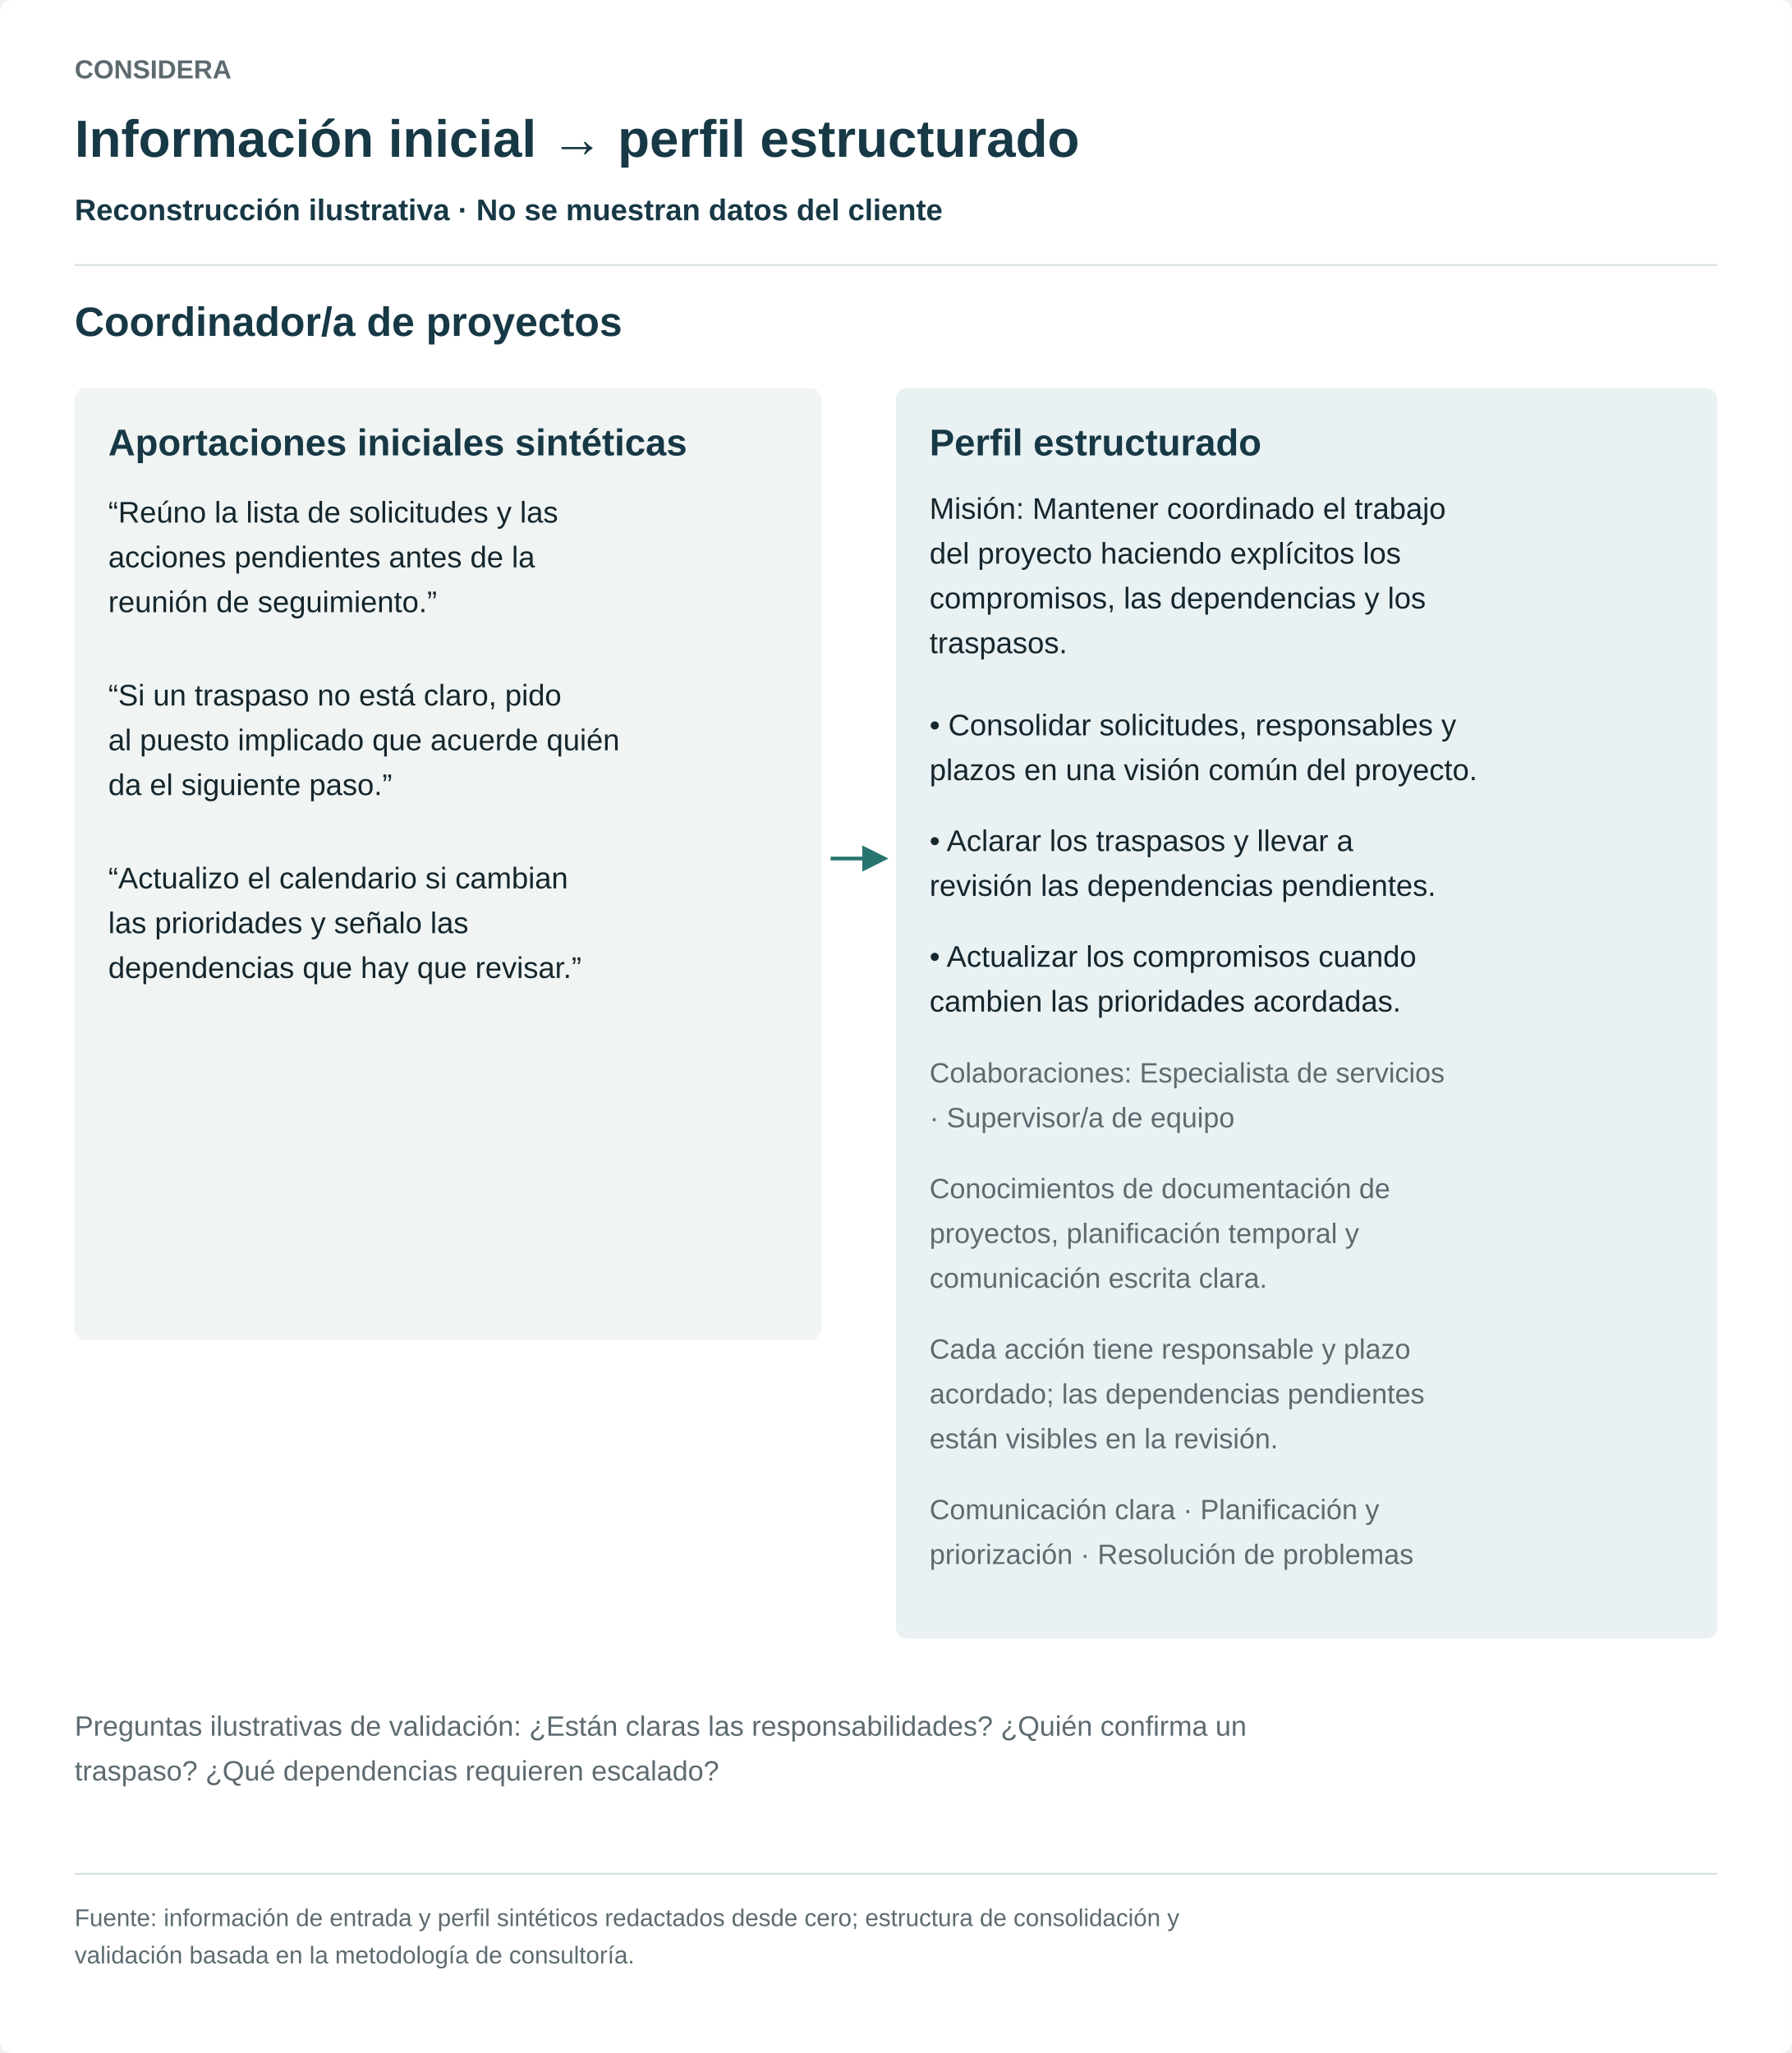
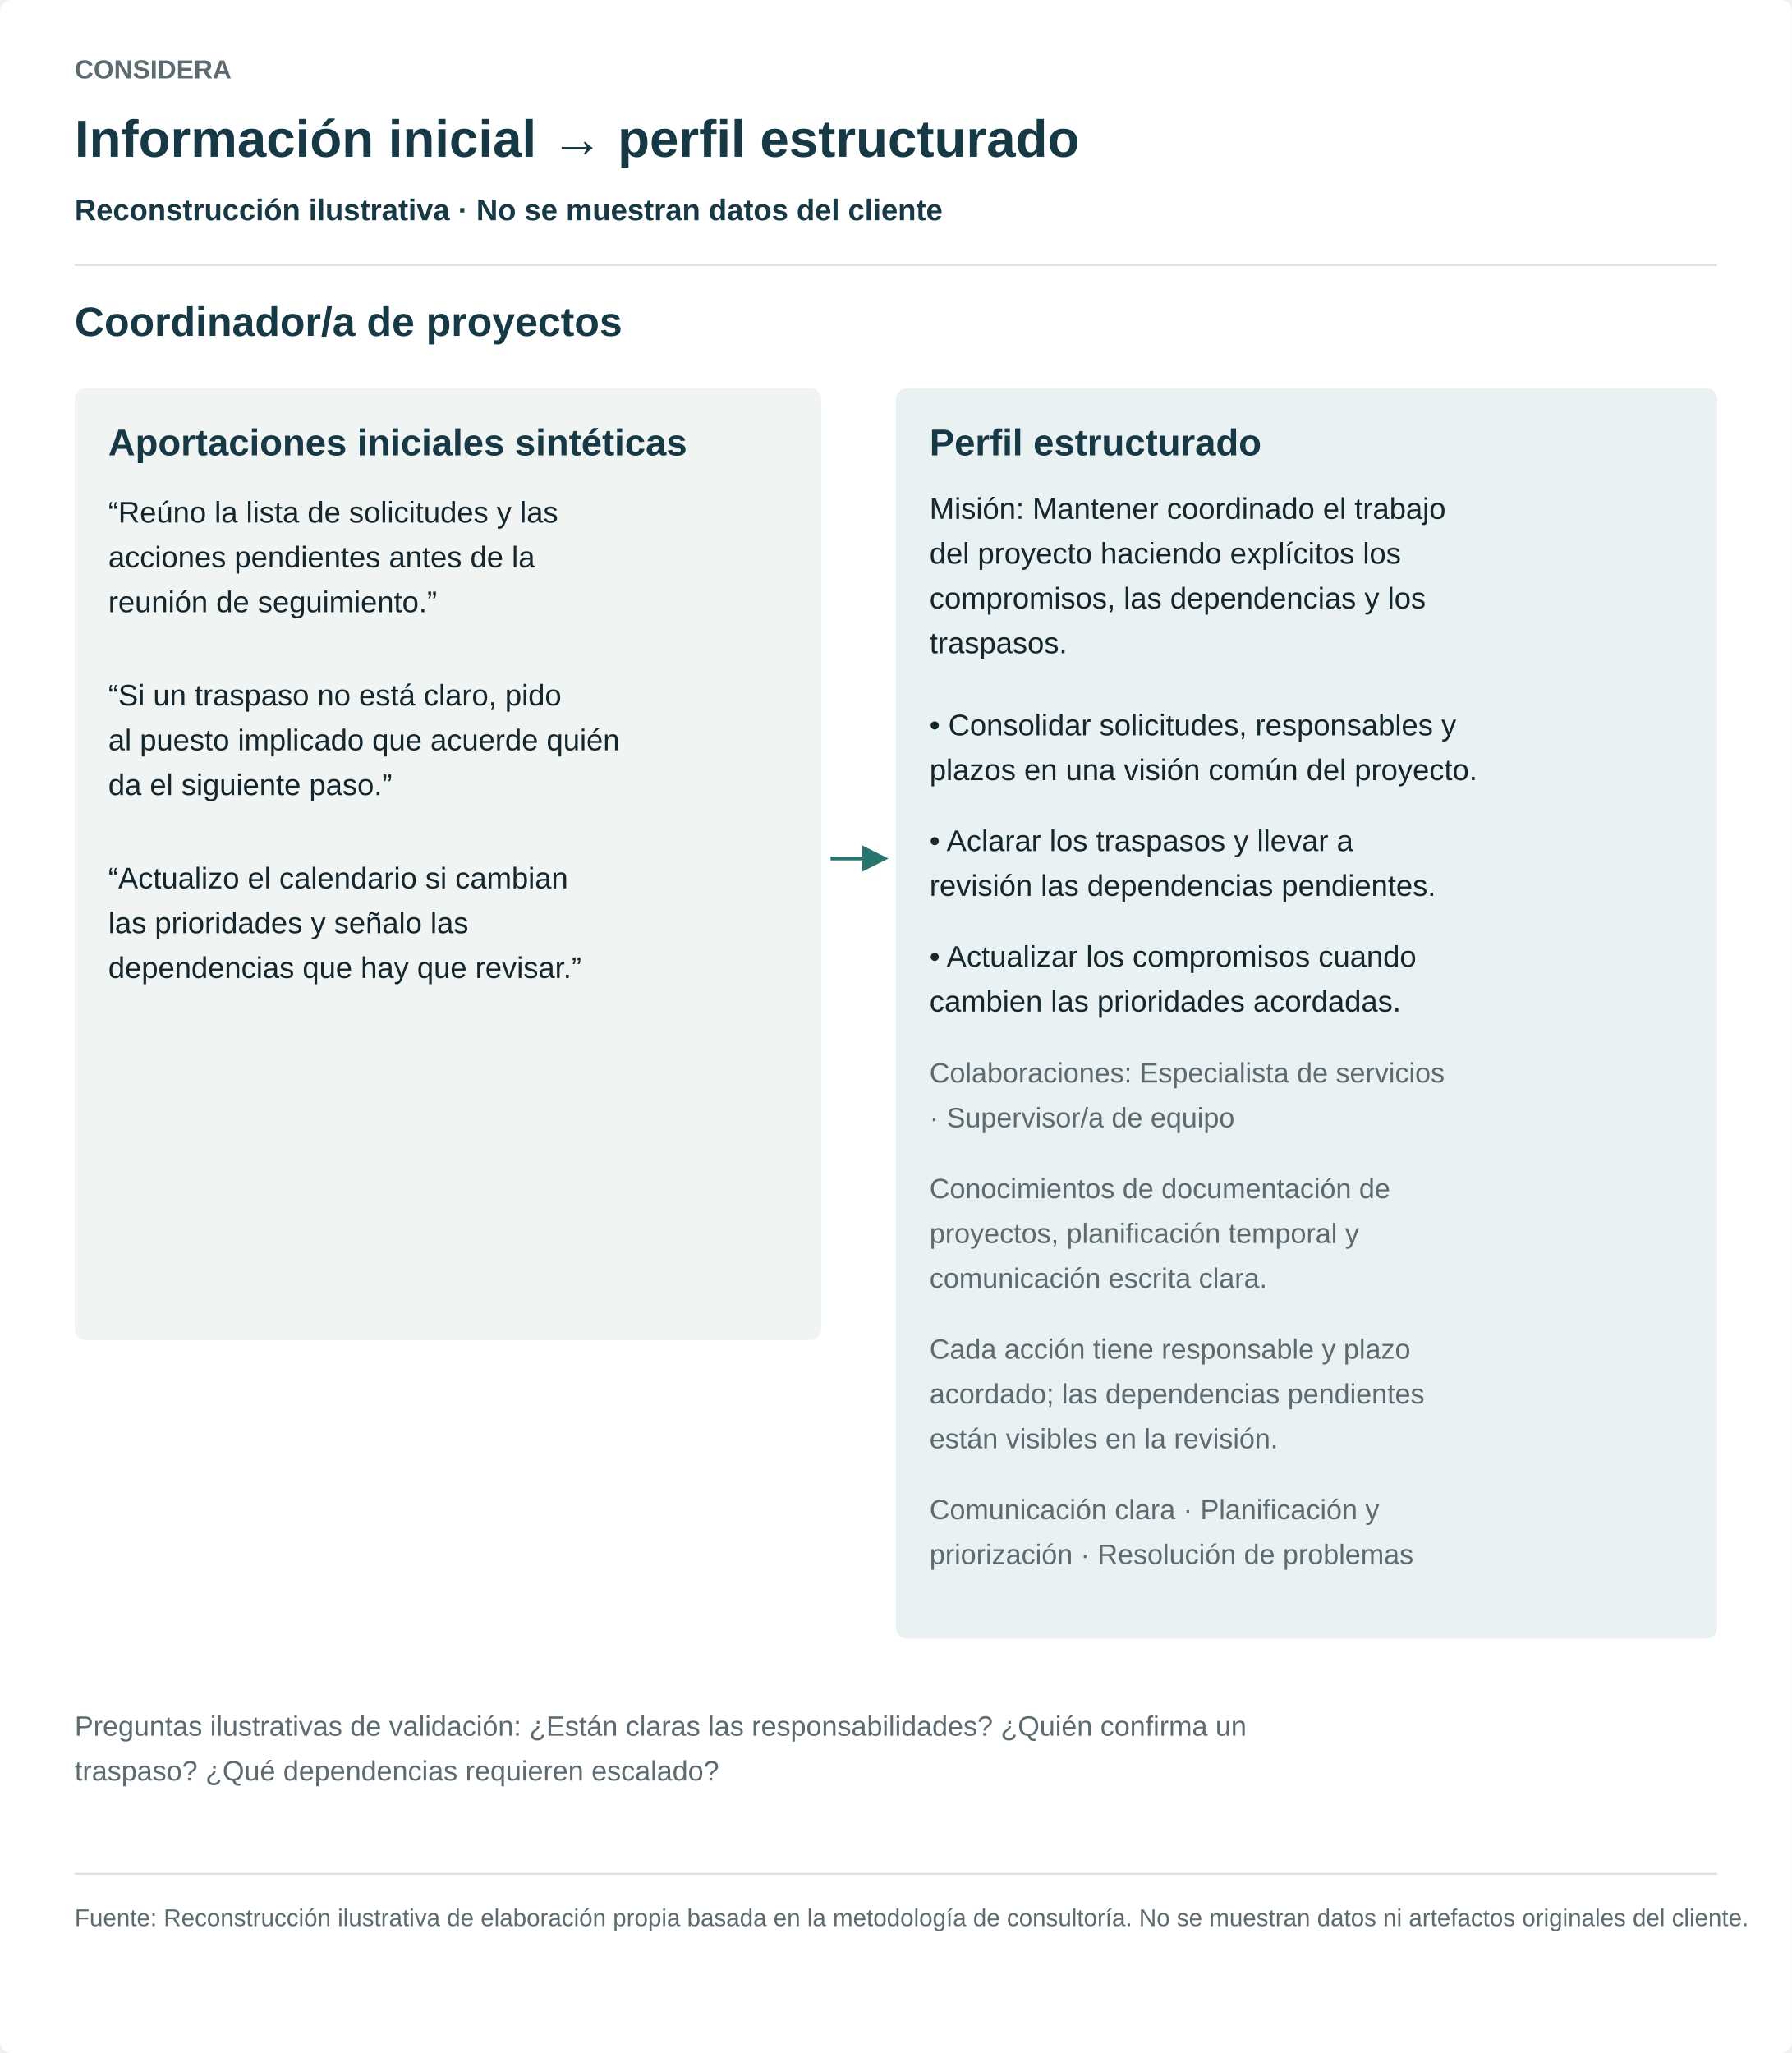
<svg xmlns="http://www.w3.org/2000/svg" width="960" height="1100" viewBox="0 0 960 1100" lang="es" role="img" aria-labelledby="title description">
  <defs>
    <marker id="arrow" markerWidth="7" markerHeight="7" refX="6" refY="3.5" orient="auto">
      <path d="M0 0 L7 3.5 L0 7 Z" fill="#28746F" />
    </marker>
  </defs>
  <g font-family="Segoe UI, Arial, sans-serif">
    <rect x="0" y="0" width="960" height="1100" rx="6" fill="#FFFFFF" />
    <text x="40" y="42" font-size="14" fill="#5D6B70" font-weight="600">CONSIDERA</text>
    <text x="40" y="84" font-size="28" fill="#173845" font-weight="600">Información inicial → perfil estructurado</text>
    <text x="40" y="118" font-size="16" fill="#173845" font-weight="600">Reconstrucción ilustrativa · No se muestran datos del cliente</text>
    <line x1="40" y1="142" x2="920" y2="142" stroke="#D8E1E1" />
    <text x="40" y="180" font-size="22" fill="#173845" font-weight="600">Coordinador/a de proyectos</text>
    <rect x="40" y="208" width="400" height="510" rx="6" fill="#F0F4F3" />
    <rect x="480" y="208" width="440" height="670" rx="6" fill="#E9F1F3" />
    <path d="M445 460 L474 460" fill="none" stroke="#28746F" stroke-width="2" marker-end="url(#arrow)" />
    <text x="58" y="244" font-size="20" fill="#173845" font-weight="600">Aportaciones iniciales sintéticas</text>
    <text x="58" y="280" font-size="16" fill="#15262D" font-weight="400">“Reúno la lista de solicitudes y las</text>
    <text x="58" y="304" font-size="16" fill="#15262D" font-weight="400">acciones pendientes antes de la</text>
    <text x="58" y="328" font-size="16" fill="#15262D" font-weight="400">reunión de seguimiento.”</text>
    <text x="58" y="378" font-size="16" fill="#15262D" font-weight="400">“Si un traspaso no está claro, pido</text>
    <text x="58" y="402" font-size="16" fill="#15262D" font-weight="400">al puesto implicado que acuerde quién</text>
    <text x="58" y="426" font-size="16" fill="#15262D" font-weight="400">da el siguiente paso.”</text>
    <text x="58" y="476" font-size="16" fill="#15262D" font-weight="400">“Actualizo el calendario si cambian</text>
    <text x="58" y="500" font-size="16" fill="#15262D" font-weight="400">las prioridades y señalo las</text>
    <text x="58" y="524" font-size="16" fill="#15262D" font-weight="400">dependencias que hay que revisar.”</text>
    <text x="498" y="244" font-size="20" fill="#173845" font-weight="600">Perfil estructurado</text>
    <text x="498" y="278" font-size="16" fill="#15262D" font-weight="400">Misión: Mantener coordinado el trabajo</text>
    <text x="498" y="302" font-size="16" fill="#15262D" font-weight="400">del proyecto haciendo explícitos los</text>
    <text x="498" y="326" font-size="16" fill="#15262D" font-weight="400">compromisos, las dependencias y los</text>
    <text x="498" y="350" font-size="16" fill="#15262D" font-weight="400">traspasos.</text>
    <text x="498" y="394" font-size="16" fill="#15262D" font-weight="400">• Consolidar solicitudes, responsables y</text>
    <text x="498" y="418" font-size="16" fill="#15262D" font-weight="400">plazos en una visión común del proyecto.</text>
    <text x="498" y="456" font-size="16" fill="#15262D" font-weight="400">• Aclarar los traspasos y llevar a</text>
    <text x="498" y="480" font-size="16" fill="#15262D" font-weight="400">revisión las dependencias pendientes.</text>
    <text x="498" y="518" font-size="16" fill="#15262D" font-weight="400">• Actualizar los compromisos cuando</text>
    <text x="498" y="542" font-size="16" fill="#15262D" font-weight="400">cambien las prioridades acordadas.</text>
    <text x="498" y="580" font-size="15" fill="#5D6B70" font-weight="400">Colaboraciones: Especialista de servicios</text>
    <text x="498" y="604" font-size="15" fill="#5D6B70" font-weight="400">· Supervisor/a de equipo</text>
    <text x="498" y="642" font-size="15" fill="#5D6B70" font-weight="400">Conocimientos de documentación de</text>
    <text x="498" y="666" font-size="15" fill="#5D6B70" font-weight="400">proyectos, planificación temporal y</text>
    <text x="498" y="690" font-size="15" fill="#5D6B70" font-weight="400">comunicación escrita clara.</text>
    <text x="498" y="728" font-size="15" fill="#5D6B70" font-weight="400">Cada acción tiene responsable y plazo</text>
    <text x="498" y="752" font-size="15" fill="#5D6B70" font-weight="400">acordado; las dependencias pendientes</text>
    <text x="498" y="776" font-size="15" fill="#5D6B70" font-weight="400">están visibles en la revisión.</text>
    <text x="498" y="814" font-size="15" fill="#5D6B70" font-weight="400">Comunicación clara · Planificación y</text>
    <text x="498" y="838" font-size="15" fill="#5D6B70" font-weight="400">priorización · Resolución de problemas</text>
    <text x="40" y="930" font-size="15" fill="#5D6B70" font-weight="400">Preguntas ilustrativas de validación: ¿Están claras las responsabilidades? ¿Quién confirma un</text>
    <text x="40" y="954" font-size="15" fill="#5D6B70" font-weight="400">traspaso? ¿Qué dependencias requieren escalado?</text>
    <line x1="40" y1="1004" x2="920" y2="1004" stroke="#D8E1E1" />
-     <text x="40" y="1032" font-size="13" fill="#5D6B70" font-weight="400">Fuente: información de entrada y perfil sintéticos redactados desde cero; estructura de consolidación y</text>
-     <text x="40" y="1052" font-size="13" fill="#5D6B70" font-weight="400">validación basada en la metodología de consultoría.</text>
+     <text x="40" y="1032" font-size="13" fill="#5D6B70" font-weight="400">Fuente: Reconstrucción ilustrativa de elaboración propia basada en la metodología de consultoría. No se muestran datos ni artefactos originales del cliente.</text>
  </g>
</svg>
